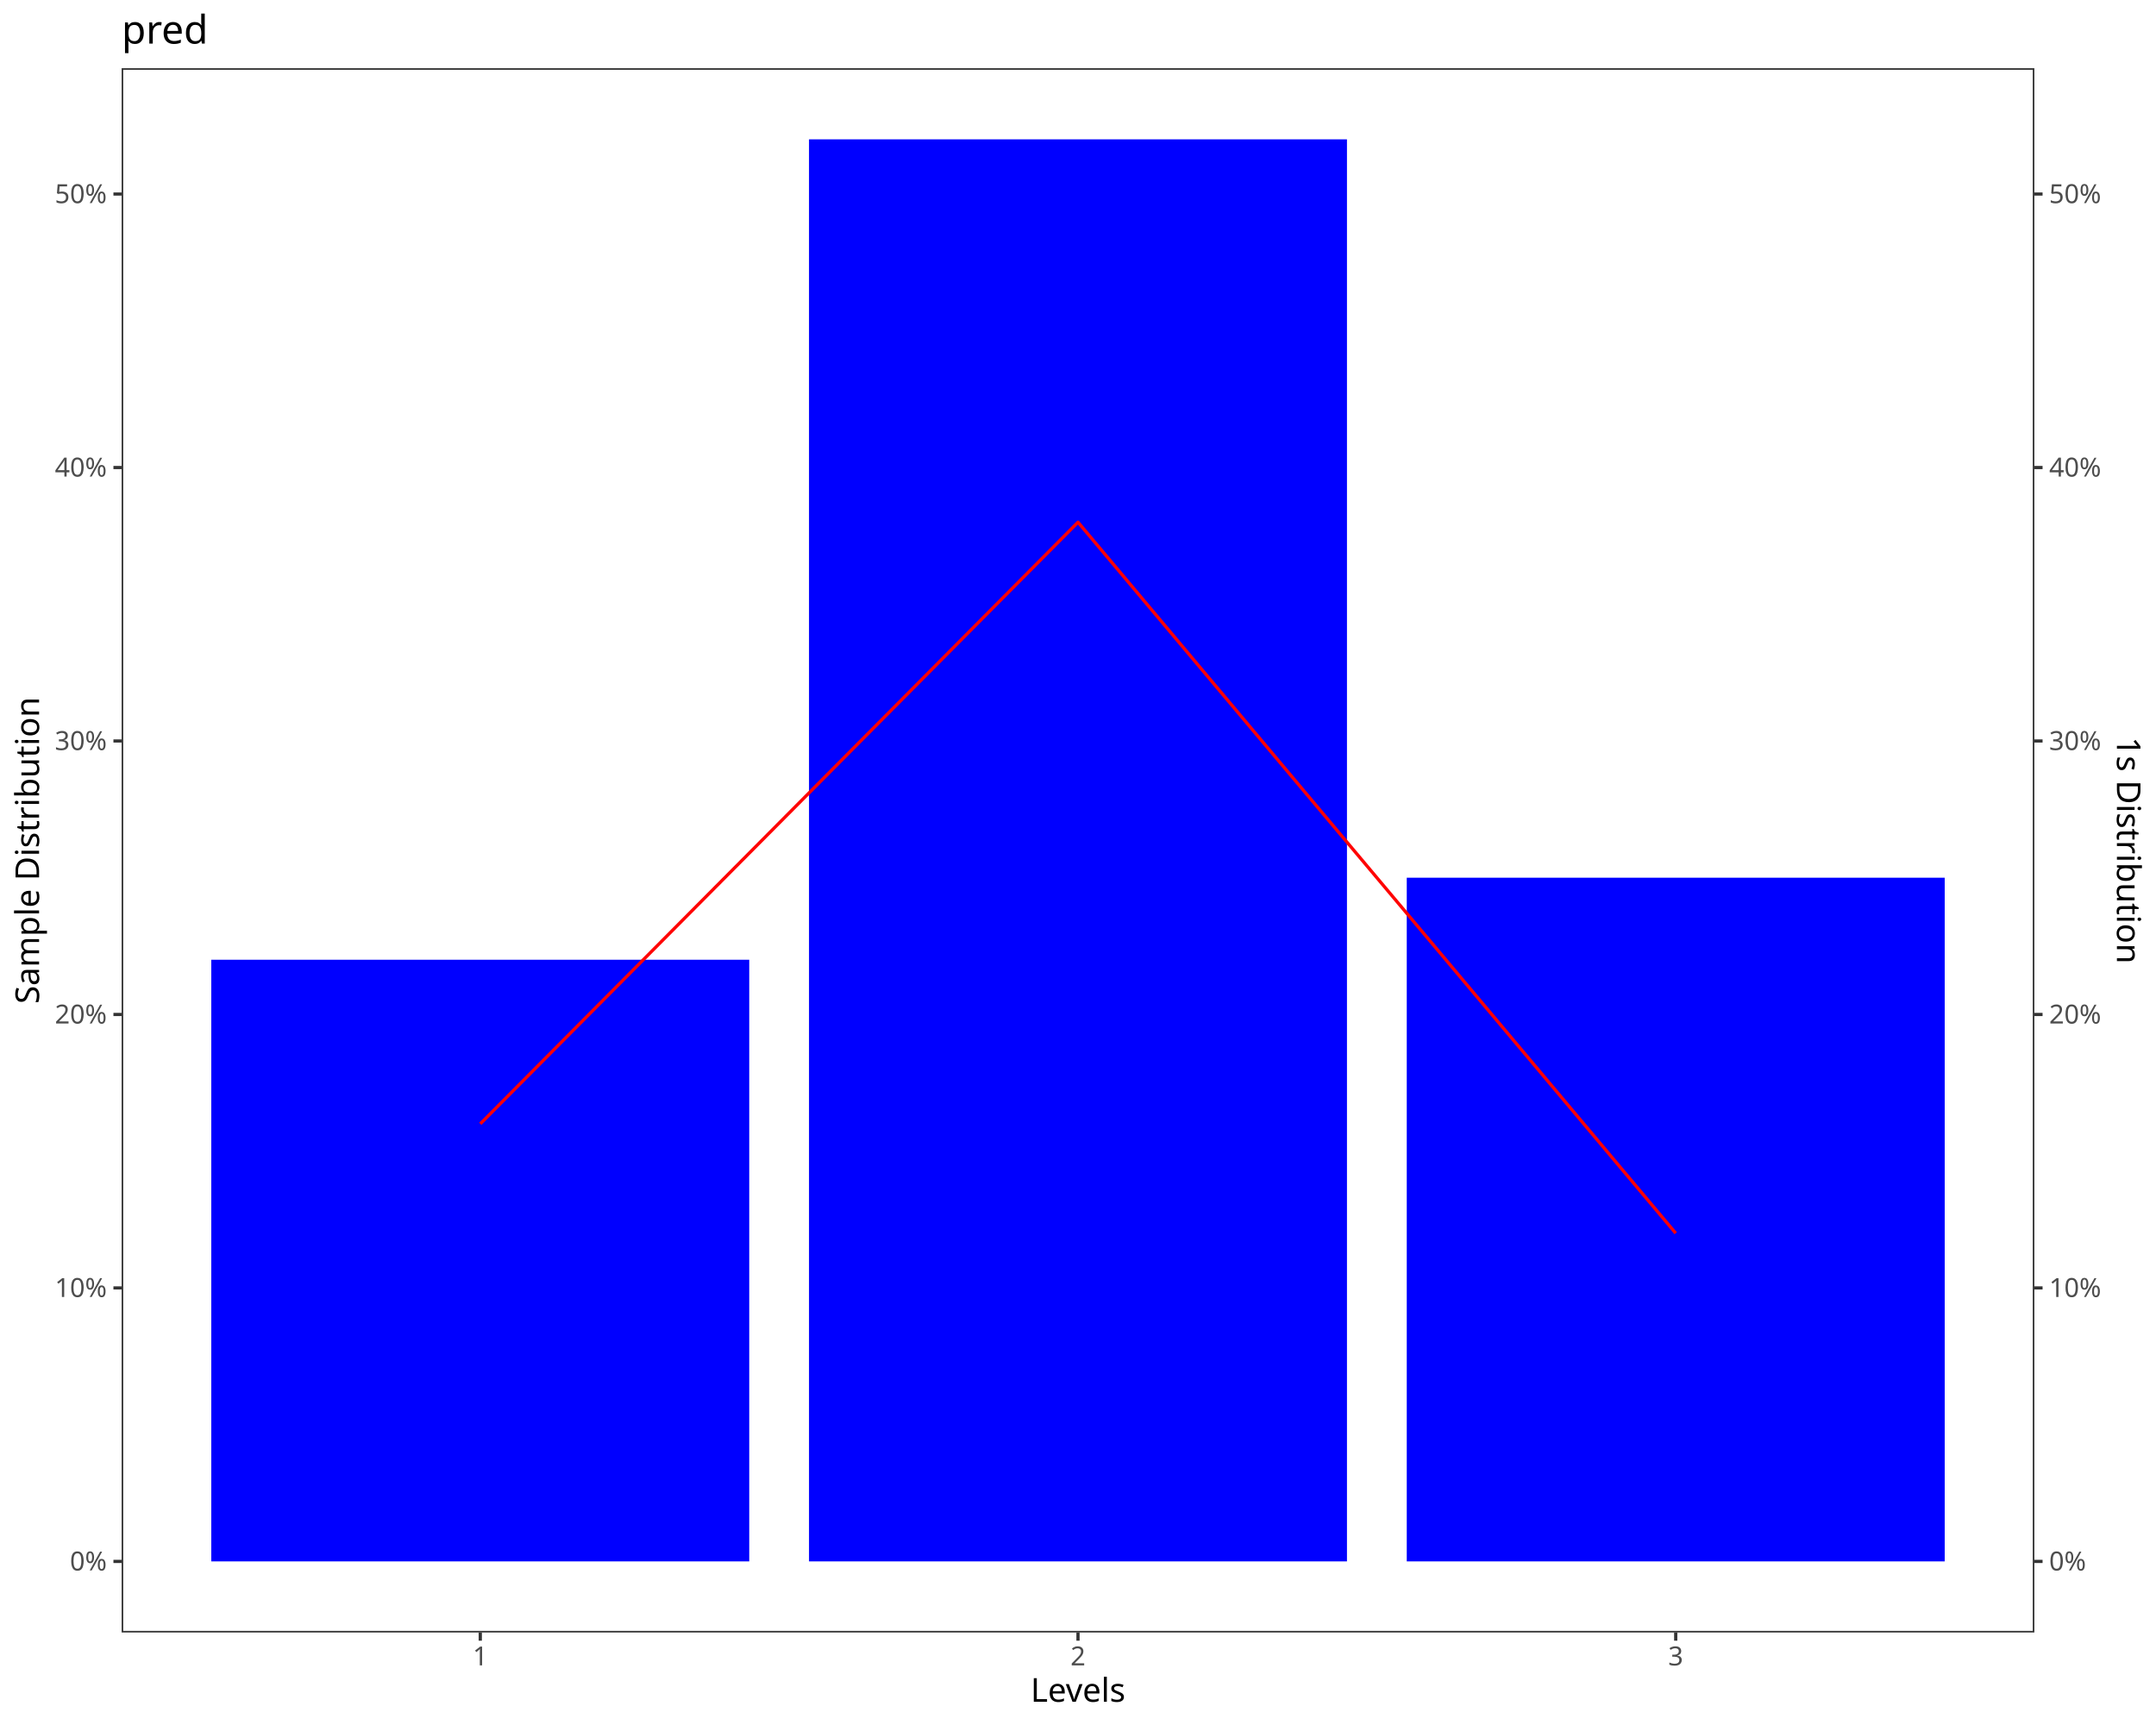
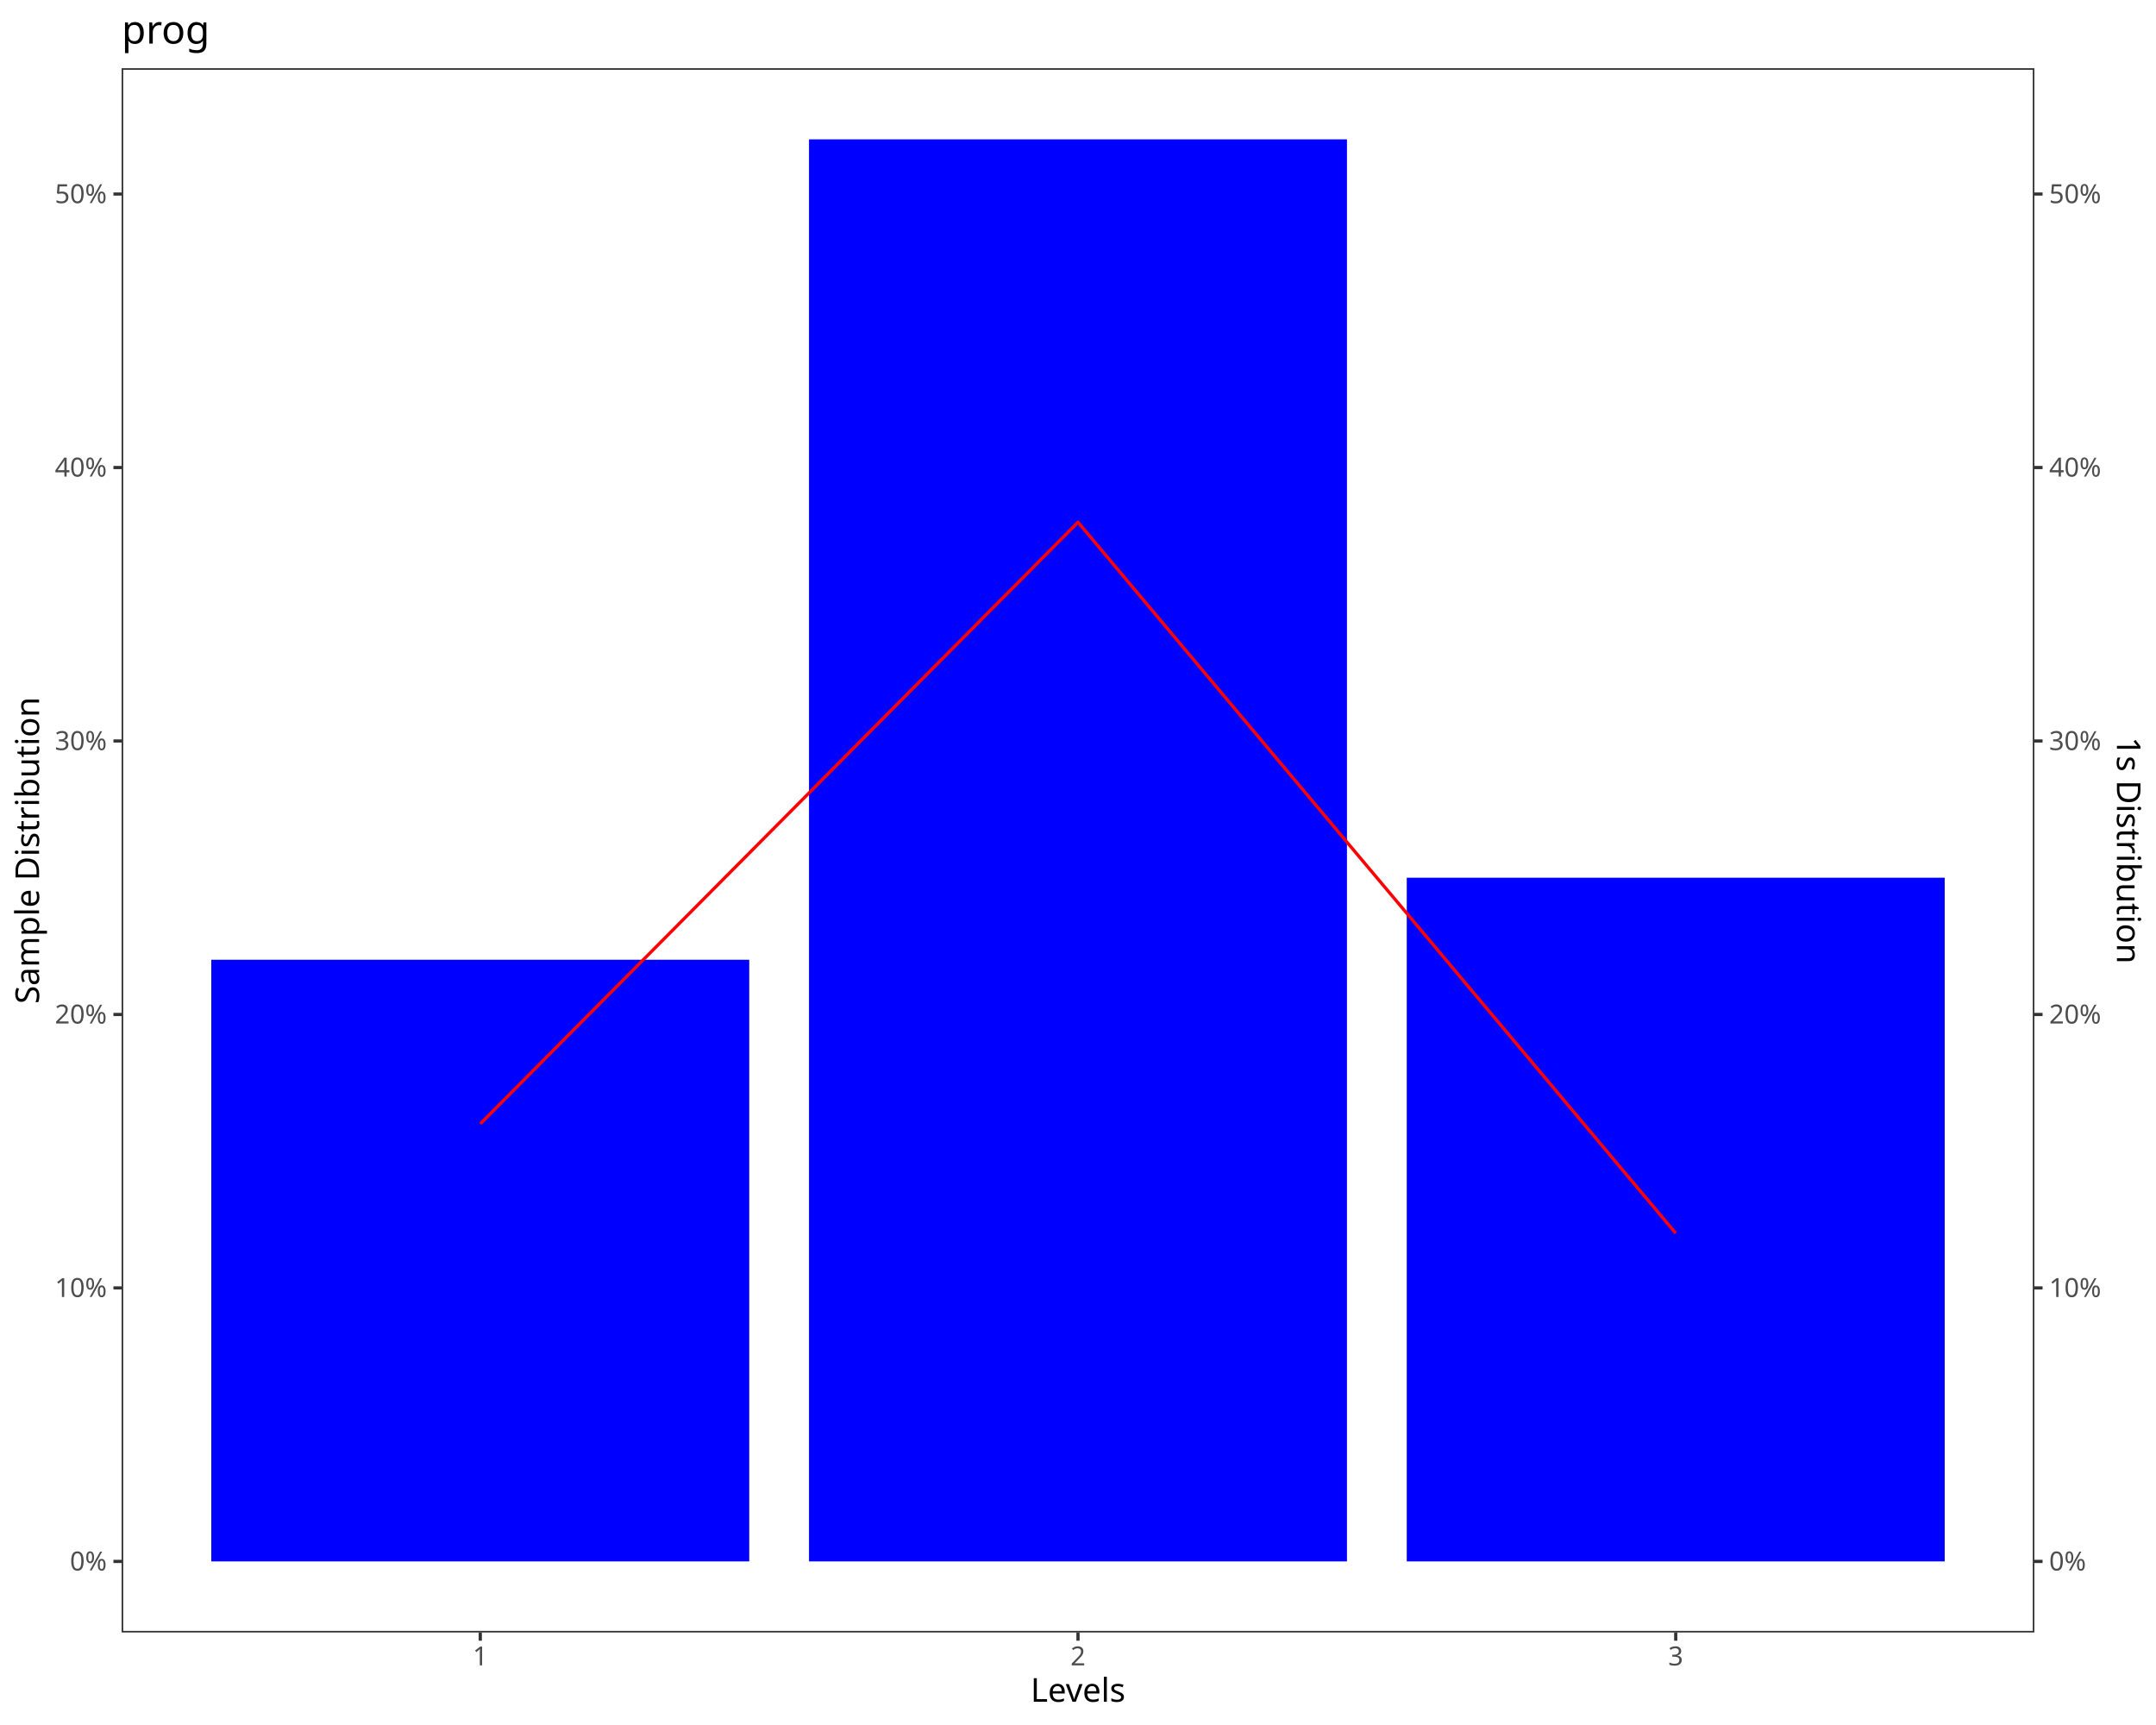
<svg xmlns="http://www.w3.org/2000/svg" class="svglite" data-engine-version="2.0" width="720.00pt" height="576.00pt" viewBox="0 0 720.00 576.00">
  <defs>
    <style type="text/css">
    .svglite line, .svglite polyline, .svglite polygon, .svglite path, .svglite rect, .svglite circle {
      fill: none;
      stroke: #000000;
      stroke-linecap: round;
      stroke-linejoin: round;
      stroke-miterlimit: 10.00;
    }
  </style>
  </defs>
  <rect width="100%" height="100%" style="stroke: none; fill: #FFFFFF;" />
  <defs>
    <clipPath id="cpMC4wMHw3MjAuMDB8MC4wMHw1NzYuMDA=">
      <rect x="0.00" y="0.00" width="720.00" height="576.00" />
    </clipPath>
  </defs>
  <g clip-path="url(#cpMC4wMHw3MjAuMDB8MC4wMHw1NzYuMDA=)">
    <rect x="0.00" y="0.00" width="720.00" height="576.00" style="stroke-width: 1.07; stroke: #FFFFFF; fill: #FFFFFF;" />
  </g>
  <defs>
    <clipPath id="cpNDAuNjJ8Njc5LjM4fDIyLjc4fDU0NS4xMQ==">
      <rect x="40.62" y="22.78" width="638.76" height="522.33" />
    </clipPath>
  </defs>
  <g clip-path="url(#cpNDAuNjJ8Njc5LjM4fDIyLjc4fDU0NS4xMQ==)">
    <rect x="40.62" y="22.78" width="638.76" height="522.33" style="stroke-width: 1.07; stroke: none; fill: #FFFFFF;" />
    <rect x="70.56" y="320.47" width="179.65" height="200.90" style="stroke-width: 1.07; stroke: none; stroke-linecap: butt; stroke-linejoin: miter; fill: #0000FF;" />
    <rect x="270.17" y="46.53" width="179.65" height="474.84" style="stroke-width: 1.07; stroke: none; stroke-linecap: butt; stroke-linejoin: miter; fill: #0000FF;" />
    <rect x="469.79" y="293.08" width="179.65" height="228.29" style="stroke-width: 1.07; stroke: none; stroke-linecap: butt; stroke-linejoin: miter; fill: #0000FF;" />
    <polyline points="160.39,375.26 360.00,174.37 559.61,411.79 " style="stroke-width: 1.07; stroke: #FF0000; stroke-linecap: butt;" />
    <rect x="40.62" y="22.78" width="638.76" height="522.33" style="stroke-width: 1.07; stroke: #333333;" />
  </g>
  <g clip-path="url(#cpMC4wMHw3MjAuMDB8MC4wMHw1NzYuMDA=)">
    <text x="35.69" y="524.40" text-anchor="end" style="font-size: 8.80px; fill: #4D4D4D; font-family: sans;" textLength="12.72px" lengthAdjust="spacingAndGlyphs">0%</text>
    <text x="35.69" y="433.08" text-anchor="end" style="font-size: 8.80px; fill: #4D4D4D; font-family: sans;" textLength="17.61px" lengthAdjust="spacingAndGlyphs">10%</text>
    <text x="35.69" y="341.77" text-anchor="end" style="font-size: 8.80px; fill: #4D4D4D; font-family: sans;" textLength="17.61px" lengthAdjust="spacingAndGlyphs">20%</text>
    <text x="35.69" y="250.45" text-anchor="end" style="font-size: 8.80px; fill: #4D4D4D; font-family: sans;" textLength="17.61px" lengthAdjust="spacingAndGlyphs">30%</text>
    <text x="35.69" y="159.13" text-anchor="end" style="font-size: 8.80px; fill: #4D4D4D; font-family: sans;" textLength="17.61px" lengthAdjust="spacingAndGlyphs">40%</text>
    <text x="35.69" y="67.82" text-anchor="end" style="font-size: 8.80px; fill: #4D4D4D; font-family: sans;" textLength="17.61px" lengthAdjust="spacingAndGlyphs">50%</text>
    <polyline points="37.88,521.37 40.62,521.37 " style="stroke-width: 1.07; stroke: #333333; stroke-linecap: butt;" />
    <polyline points="37.88,430.05 40.62,430.05 " style="stroke-width: 1.07; stroke: #333333; stroke-linecap: butt;" />
    <polyline points="37.88,338.74 40.62,338.74 " style="stroke-width: 1.07; stroke: #333333; stroke-linecap: butt;" />
    <polyline points="37.88,247.42 40.62,247.42 " style="stroke-width: 1.07; stroke: #333333; stroke-linecap: butt;" />
    <polyline points="37.88,156.11 40.62,156.11 " style="stroke-width: 1.07; stroke: #333333; stroke-linecap: butt;" />
    <polyline points="37.88,64.79 40.62,64.79 " style="stroke-width: 1.07; stroke: #333333; stroke-linecap: butt;" />
    <polyline points="682.12,521.37 679.38,521.37 " style="stroke-width: 1.07; stroke: #333333; stroke-linecap: butt;" />
    <polyline points="682.12,430.05 679.38,430.05 " style="stroke-width: 1.07; stroke: #333333; stroke-linecap: butt;" />
    <polyline points="682.12,338.74 679.38,338.74 " style="stroke-width: 1.07; stroke: #333333; stroke-linecap: butt;" />
    <polyline points="682.12,247.42 679.38,247.42 " style="stroke-width: 1.07; stroke: #333333; stroke-linecap: butt;" />
    <polyline points="682.12,156.11 679.38,156.11 " style="stroke-width: 1.07; stroke: #333333; stroke-linecap: butt;" />
    <polyline points="682.12,64.79 679.38,64.79 " style="stroke-width: 1.07; stroke: #333333; stroke-linecap: butt;" />
    <text x="684.31" y="524.40" style="font-size: 8.80px; fill: #4D4D4D; font-family: sans;" textLength="12.72px" lengthAdjust="spacingAndGlyphs">0%</text>
    <text x="684.31" y="433.08" style="font-size: 8.80px; fill: #4D4D4D; font-family: sans;" textLength="17.61px" lengthAdjust="spacingAndGlyphs">10%</text>
    <text x="684.31" y="341.77" style="font-size: 8.80px; fill: #4D4D4D; font-family: sans;" textLength="17.61px" lengthAdjust="spacingAndGlyphs">20%</text>
    <text x="684.31" y="250.45" style="font-size: 8.80px; fill: #4D4D4D; font-family: sans;" textLength="17.61px" lengthAdjust="spacingAndGlyphs">30%</text>
    <text x="684.31" y="159.13" style="font-size: 8.80px; fill: #4D4D4D; font-family: sans;" textLength="17.61px" lengthAdjust="spacingAndGlyphs">40%</text>
    <text x="684.31" y="67.82" style="font-size: 8.80px; fill: #4D4D4D; font-family: sans;" textLength="17.61px" lengthAdjust="spacingAndGlyphs">50%</text>
    <polyline points="160.39,547.85 160.39,545.11 " style="stroke-width: 1.07; stroke: #333333; stroke-linecap: butt;" />
    <polyline points="360.00,547.85 360.00,545.11 " style="stroke-width: 1.07; stroke: #333333; stroke-linecap: butt;" />
    <polyline points="559.61,547.85 559.61,545.11 " style="stroke-width: 1.07; stroke: #333333; stroke-linecap: butt;" />
    <text x="160.39" y="556.10" text-anchor="middle" style="font-size: 8.80px; fill: #4D4D4D; font-family: sans;" textLength="4.89px" lengthAdjust="spacingAndGlyphs">1</text>
    <text x="360.00" y="556.10" text-anchor="middle" style="font-size: 8.80px; fill: #4D4D4D; font-family: sans;" textLength="4.89px" lengthAdjust="spacingAndGlyphs">2</text>
    <text x="559.61" y="556.10" text-anchor="middle" style="font-size: 8.80px; fill: #4D4D4D; font-family: sans;" textLength="4.89px" lengthAdjust="spacingAndGlyphs">3</text>
    <text x="360.00" y="568.24" text-anchor="middle" style="font-size: 11.00px; font-family: sans;" textLength="31.81px" lengthAdjust="spacingAndGlyphs">Levels</text>
    <text transform="translate(13.05,283.95) rotate(-90)" text-anchor="middle" style="font-size: 11.00px; font-family: sans;" textLength="95.38px" lengthAdjust="spacingAndGlyphs">Sample Distribution</text>
    <text transform="translate(706.95,283.95) rotate(90)" text-anchor="middle" style="font-size: 11.00px; font-family: sans;" textLength="69.70px" lengthAdjust="spacingAndGlyphs">1s Distribution</text>
-     <text x="40.62" y="14.56" style="font-size: 13.20px; font-family: sans;" textLength="26.42px" lengthAdjust="spacingAndGlyphs">pred</text>
+     <text x="40.62" y="14.56" style="font-size: 13.20px; font-family: sans;" textLength="26.42px" lengthAdjust="spacingAndGlyphs">prog</text>
  </g>
</svg>
